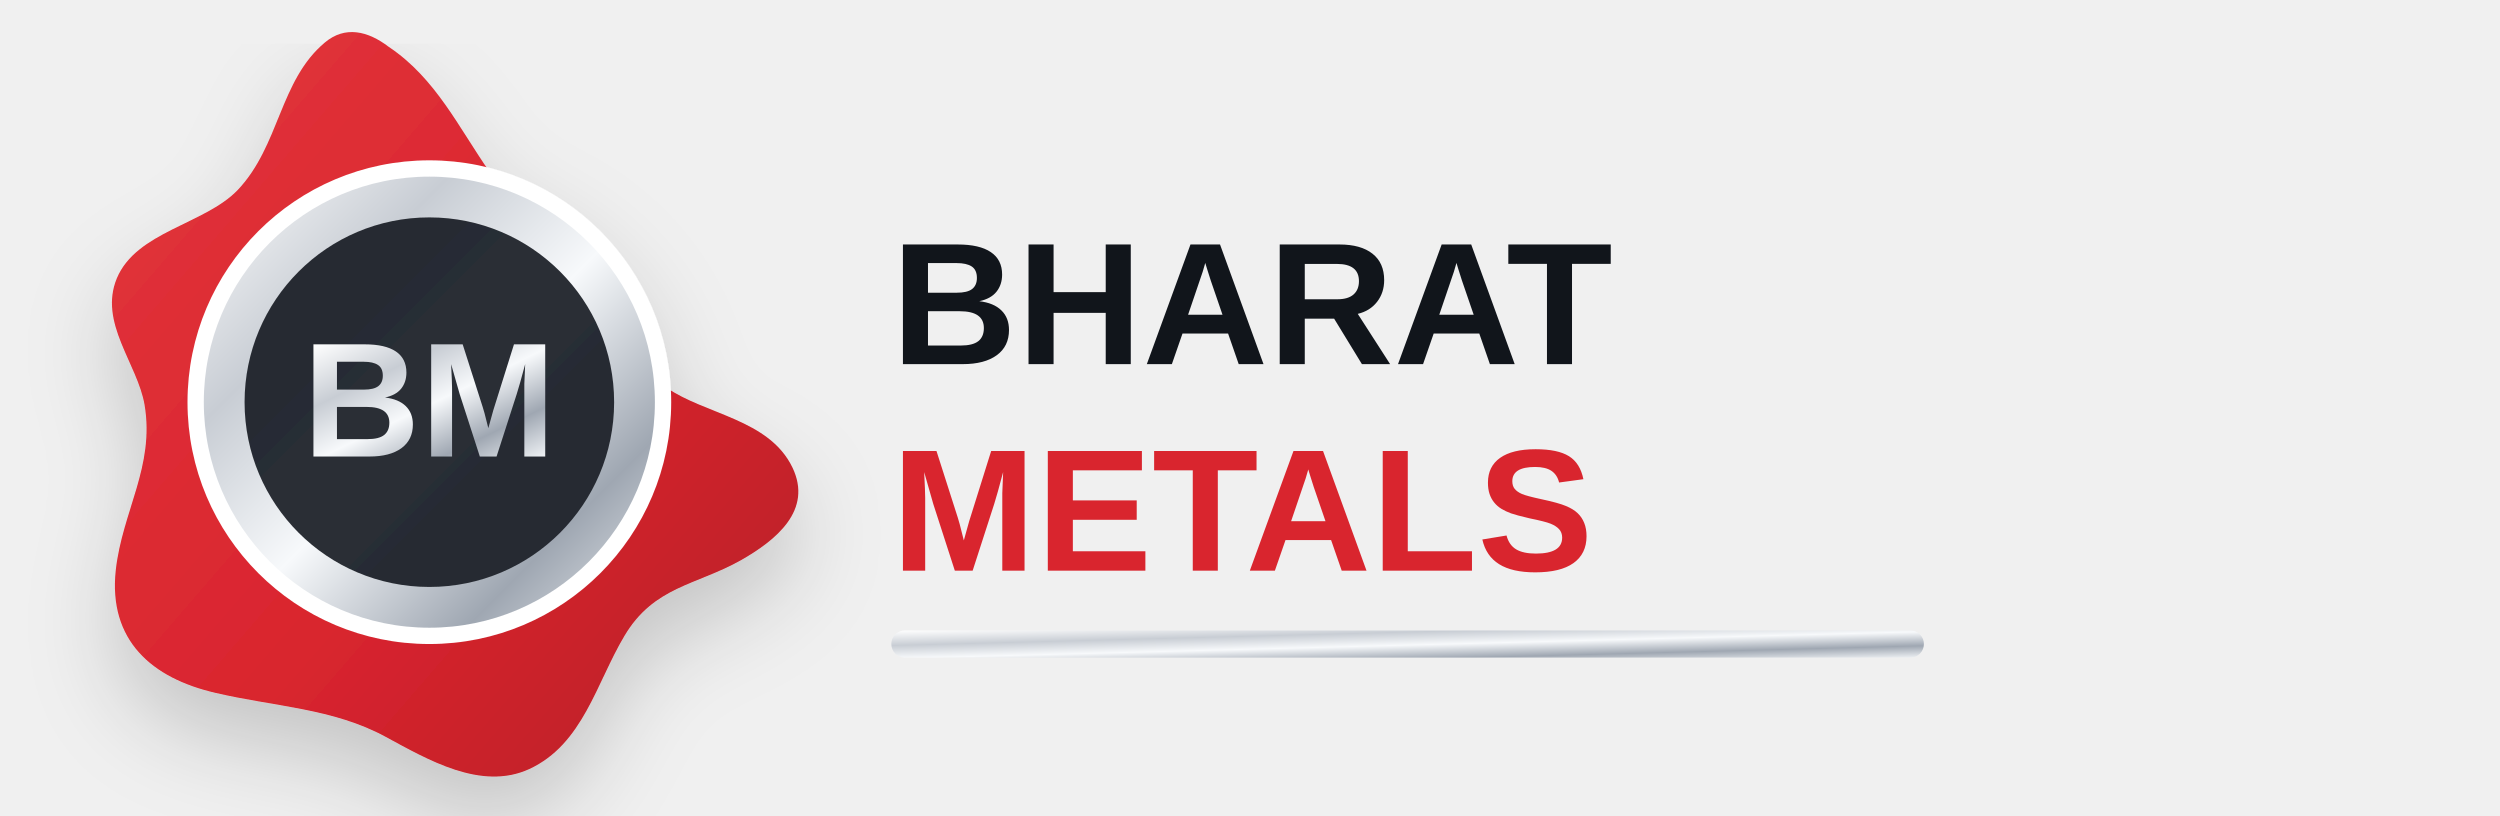
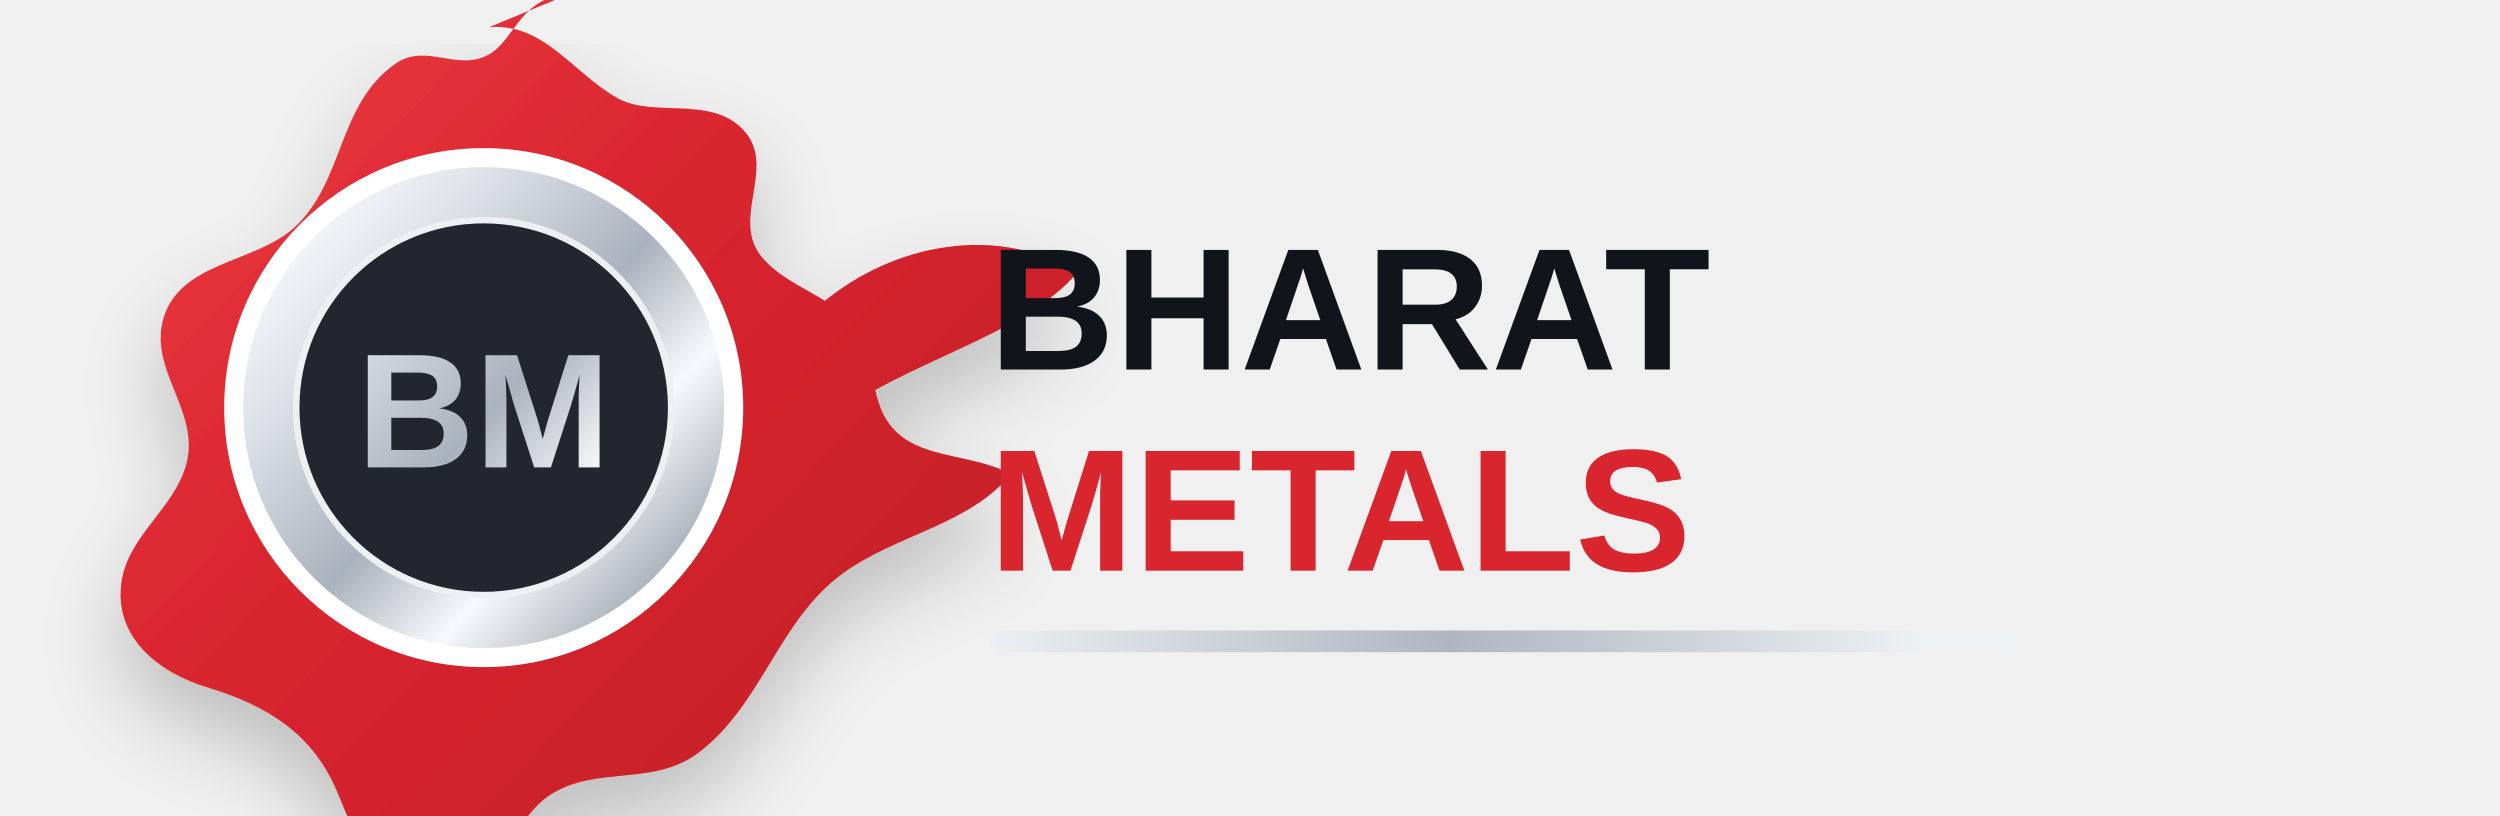
<svg xmlns="http://www.w3.org/2000/svg" width="460" height="150" viewBox="0 0 460 150" role="img" aria-labelledby="logoTitle logoDesc">
  <defs>
-     <linearGradient id="bmRed" x1="18" x2="150" y1="18" y2="132" gradientUnits="userSpaceOnUse">
-       <stop offset="0" stop-color="#e2343b" />
-       <stop offset="0.55" stop-color="#d9252e" />
-       <stop offset="1" stop-color="#b71f28" />
+     <linearGradient id="bmRed" x1="28" x2="170" y1="4" y2="142" gradientUnits="userSpaceOnUse">
+       <stop offset="0" stop-color="#ec3a42" />
+       <stop offset="0.46" stop-color="#d9252e" />
+       <stop offset="1" stop-color="#c4212a" />
    </linearGradient>
-     <linearGradient id="bmSilver" x1="0" x2="1" y1="0" y2="1">
+     <linearGradient id="bmSilver" x1="48" x2="128" y1="38" y2="112" gradientUnits="userSpaceOnUse">
      <stop offset="0" stop-color="#ffffff" />
-       <stop offset="0.28" stop-color="#c8cdd4" />
-       <stop offset="0.52" stop-color="#f7f9fb" />
-       <stop offset="0.78" stop-color="#9fa7b2" />
+       <stop offset="0.25" stop-color="#dce1e8" />
+       <stop offset="0.52" stop-color="#aab2bd" />
+       <stop offset="0.72" stop-color="#f7f9fb" />
+       <stop offset="1" stop-color="#8d96a2" />
+     </linearGradient>
+     <linearGradient id="wordSilver" x1="180" x2="354" y1="110" y2="122" gradientUnits="userSpaceOnUse">
+       <stop offset="0" stop-color="#eef1f4" />
+       <stop offset="0.5" stop-color="#aeb6c1" />
      <stop offset="1" stop-color="#eef1f4" />
    </linearGradient>
-     <filter id="bmShadow" x="-20%" y="-20%" width="140%" height="140%">
-       <feDropShadow dx="0" dy="8" stdDeviation="8" flood-color="#11151b" flood-opacity="0.18" />
+     <filter id="logoShadow" x="-18%" y="-18%" width="136%" height="136%">
+       <feDropShadow dx="0" dy="8" stdDeviation="7" flood-color="#11151b" flood-opacity="0.2" />
    </filter>
  </defs>
-   <g filter="url(#bmShadow)">
-     <path fill="url(#bmRed)" d="M71.5 8.6c8.7 5.8 12.9 14.9 18.7 23.2 5.5 7.8 12.4 11.8 18.5 18.2 6.8 7.1 5.5 15.5 13.9 21.3 7.2 5 18.9 5.8 23.2 14.7 3.8 7.9-3 13.4-9.5 17.1-8.2 4.6-16 4.8-21.4 13.9-5.2 8.7-7.6 19.9-17.5 24.5-8.9 4.1-18.8-1.8-26.4-5.9-9.7-5.3-20.7-5.6-31.3-8.1-11.8-2.7-19.8-9.7-18.4-22.6 1.2-10.8 7.2-19.1 5.3-30.4-1.3-7.6-8.5-15.1-5.1-23.3 3.6-8.6 16.1-9.9 22.2-16.2 7.8-8.2 7.7-20.2 16.1-27.2 3.7-3.1 7.9-2.1 11.7.8Z" />
-     <circle cx="79" cy="74" r="43" fill="url(#bmSilver)" stroke="#ffffff" stroke-width="3" />
-     <circle cx="79" cy="74" r="34" fill="#20242b" opacity="0.95" />
-     <text x="79" y="84" text-anchor="middle" font-family="Arial, Helvetica, sans-serif" font-size="30" font-weight="900" fill="url(#bmSilver)">BM</text>
+   <g filter="url(#logoShadow)">
+     <path fill="url(#bmRed)" d="M90 5c10.2-.8 15.3 8.4 23.7 13.1 6.6 3.7 17.7-.8 23.5 6.3 5.5 6.7-2.7 15.9 2.9 22.8 4.8 5.9 13.4 7.1 17.6 13.7 4.1 6.5 1.7 14.8 8.6 19.7 5.2 3.7 13.4 3.3 19.7 6.6-7.4 9.3-21.2 11.2-30.9 18.3-11.9 8.6-14.9 24.3-26.7 33.1-8.1 6-18.3 2.4-26.6 7.3-8.3 4.9-9.5 18.1-19.2 20.3-11 2.5-16.8-11.3-20.4-20.1-4.4-10.9-12.8-16.2-24-19.6-8.7-2.6-17.5-9.1-15.8-19.7 1.3-8.2 9.5-13.2 11.8-21.1 2.9-9.9-7-17.5-4.1-27.2 3.1-10.3 16.7-10.1 23.9-16.5 9.4-8.4 8-22.8 18.8-30.3 5.6-3.9 11.4 1.6 17.2-1.7 4.9-2.8 5.5-10.5 15-11.2Z" />
+     <path fill="url(#bmRed)" d="M151 56c13.4-11.4 32.8-14.8 47.2-5.8-8.8 10.2-25.6 14.7-39.9 23.1-2.5-6.5-4.2-11.9-7.3-17.3Z" />
+     <circle cx="89" cy="75" r="46" fill="url(#bmSilver)" stroke="#ffffff" stroke-width="3.5" />
+     <circle cx="89" cy="75" r="34.5" fill="#20242b" stroke="#eef1f4" stroke-width="1.2" opacity="0.98" />
+     <text x="89" y="86" text-anchor="middle" font-family="Arial, Helvetica, sans-serif" font-size="30" font-weight="900" fill="url(#bmSilver)">BM</text>
  </g>
  <g font-family="Arial, Helvetica, sans-serif">
-     <text x="164" y="67" fill="#11151b" font-size="32" font-weight="900">BHARAT</text>
-     <text x="164" y="105" fill="#d9252e" font-size="32" font-weight="900">METALS</text>
-     <rect x="164" y="116" width="190" height="5" rx="2.5" fill="url(#bmSilver)" />
+     <text x="182" y="68" fill="#11151b" font-size="32" font-weight="900">BHARAT</text>
+     <text x="182" y="105" fill="#d9252e" font-size="32" font-weight="900">METALS</text>
+     <rect x="182" y="116" width="188" height="4" rx="2" fill="url(#wordSilver)" />
  </g>
</svg>
